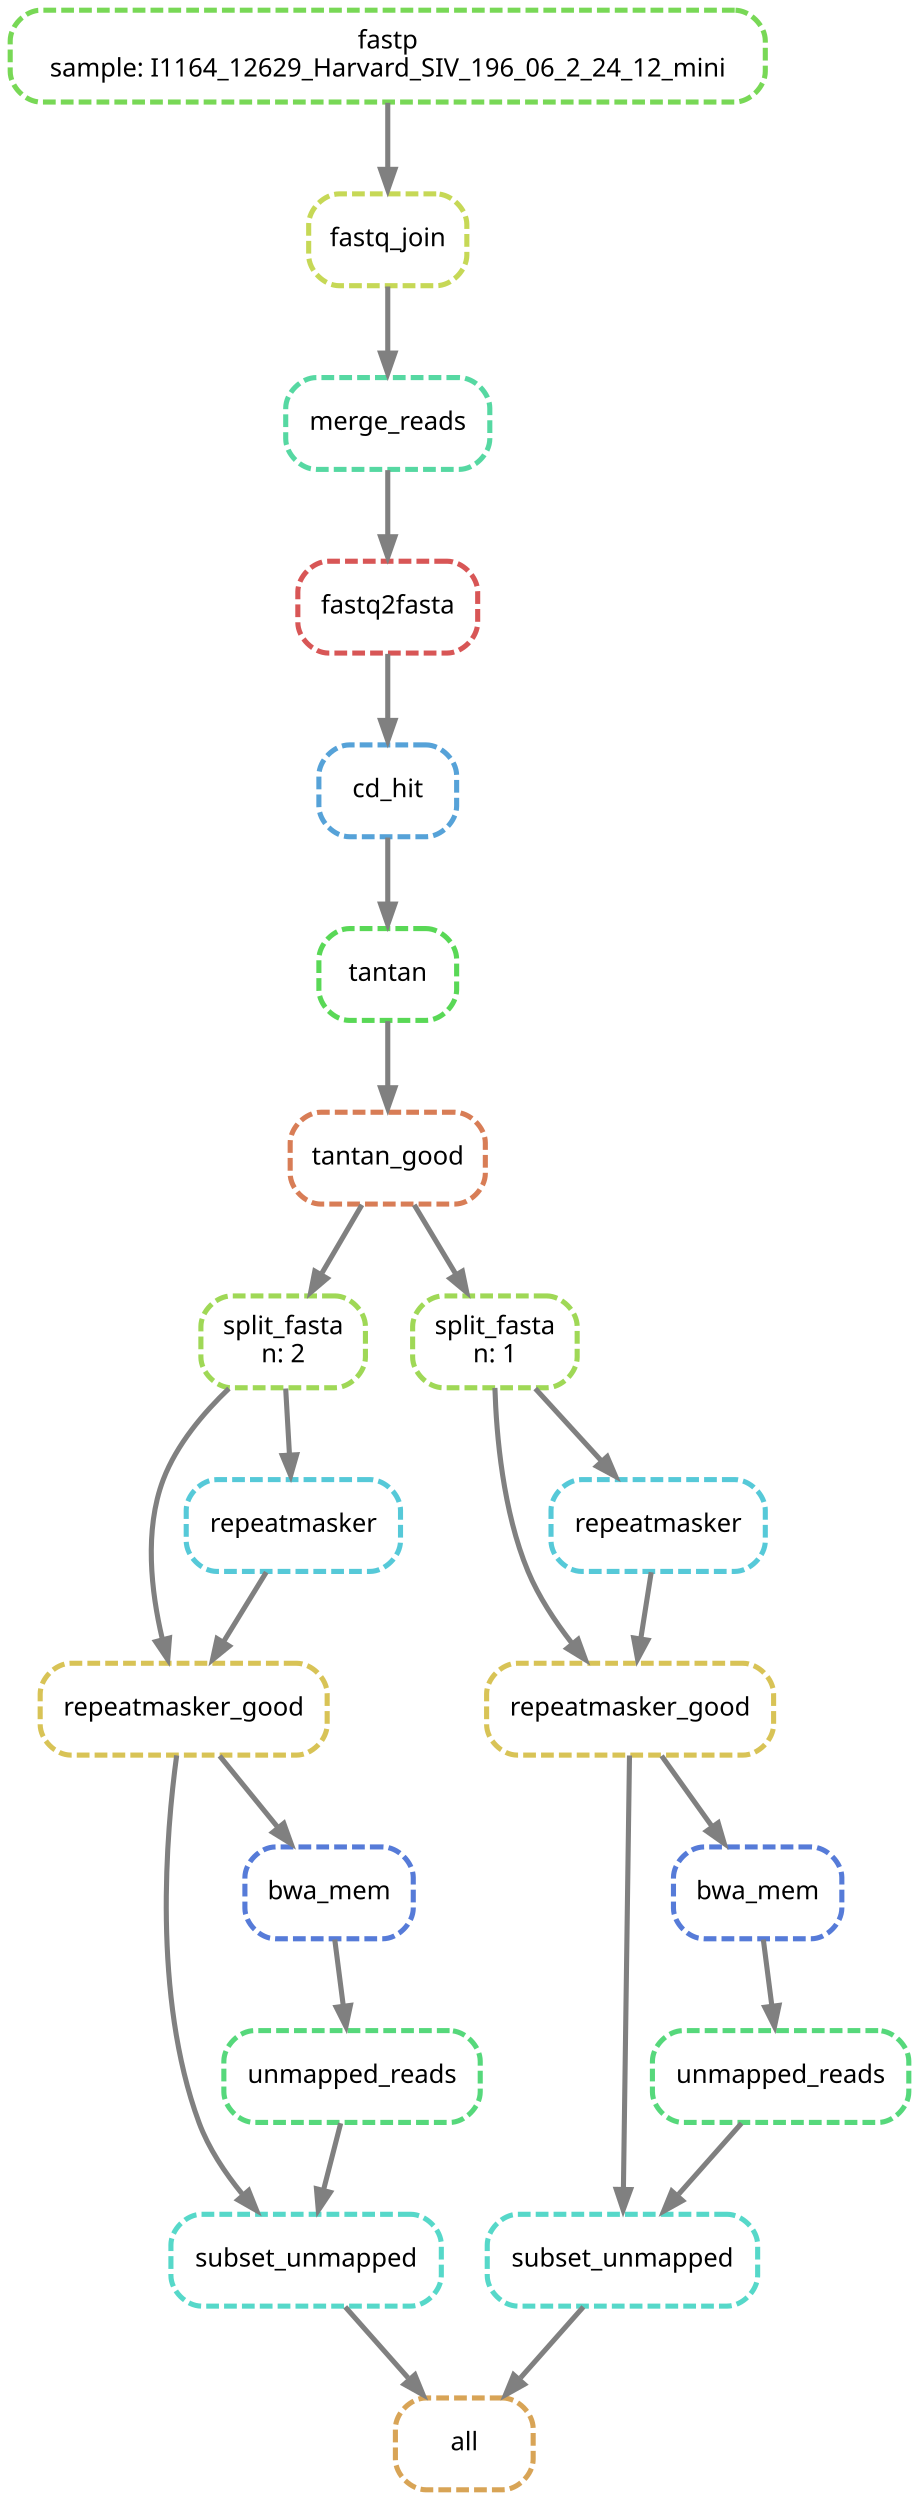
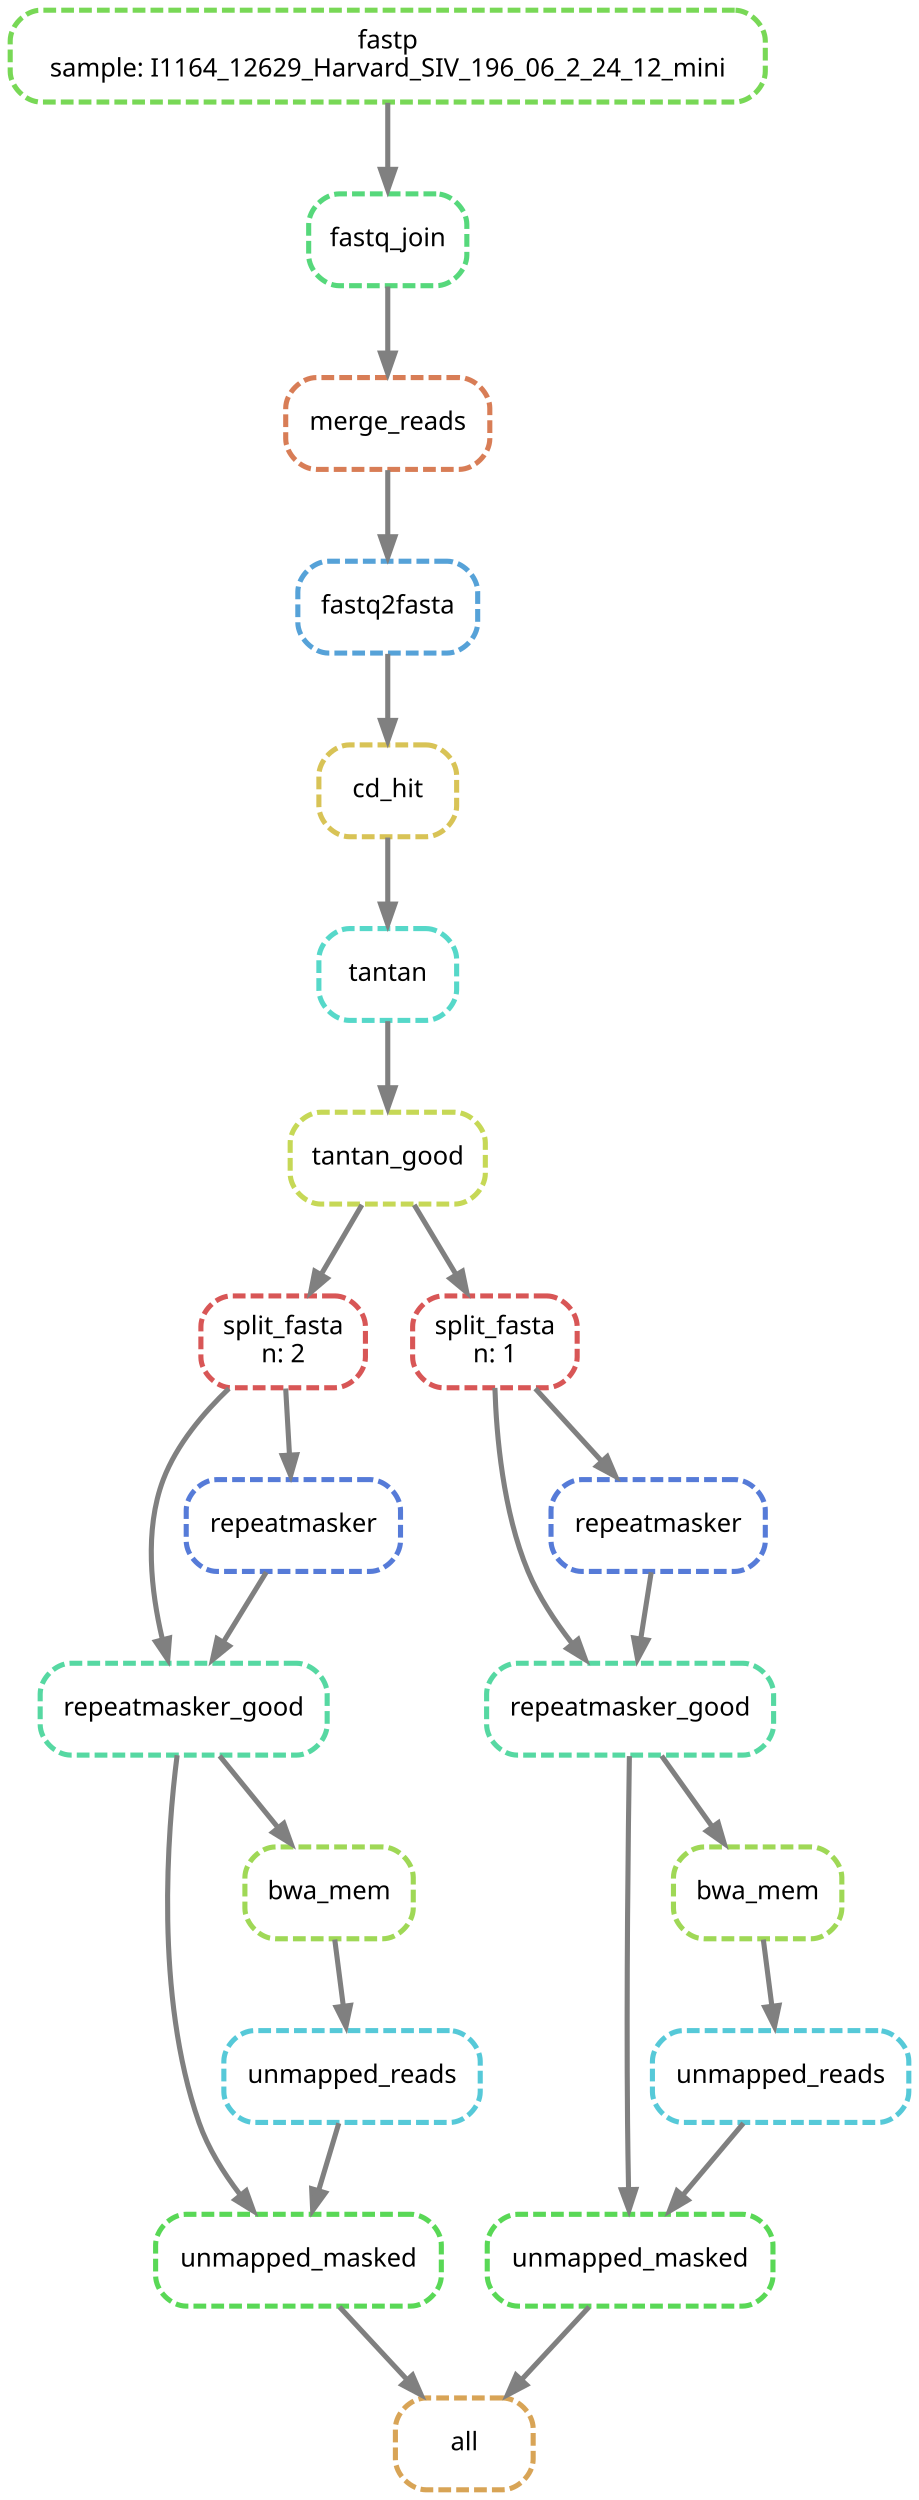
<svg xmlns="http://www.w3.org/2000/svg" width="360pt" height="980pt" viewBox="0.00 0.00 360.00 980.00">
  <g id="graph0" class="graph" transform="scale(1 1) rotate(0) translate(4 976)">
    <polygon fill="white" stroke="white" points="-4,5 -4,-976 357,-976 357,5 -4,5" />
    <g id="node1" class="node">
      <path fill="none" stroke="#d8a456" stroke-width="2" stroke-dasharray="5,2" d="M193,-36C193,-36 163,-36 163,-36 157,-36 151,-30 151,-24 151,-24 151,-12 151,-12 151,-6 157,-0 163,-0 163,-0 193,-0 193,-0 199,-0 205,-6 205,-12 205,-12 205,-24 205,-24 205,-30 199,-36 193,-36" />
      <text text-anchor="middle" x="178" y="-15.5" font-family="sans" font-size="10.00">all</text>
    </g>
    <g id="node2" class="node">
-       <path fill="none" stroke="#56d8c9" stroke-width="2" stroke-dasharray="5,2" d="M157,-108C157,-108 75,-108 75,-108 69,-108 63,-102 63,-96 63,-96 63,-84 63,-84 63,-78 69,-72 75,-72 75,-72 157,-72 157,-72 163,-72 169,-78 169,-84 169,-84 169,-96 169,-96 169,-102 163,-108 157,-108" />
-       <text text-anchor="middle" x="116" y="-87.5" font-family="sans" font-size="10.00">subset_unmapped</text>
+       <path fill="none" stroke="#59d856" stroke-width="2" stroke-dasharray="5,2" d="M157,-108C157,-108 69,-108 69,-108 63,-108 57,-102 57,-96 57,-96 57,-84 57,-84 57,-78 63,-72 69,-72 69,-72 157,-72 157,-72 163,-72 169,-78 169,-84 169,-84 169,-96 169,-96 169,-102 163,-108 157,-108" />
+       <text text-anchor="middle" x="113" y="-87.5" font-family="sans" font-size="10.00">unmapped_masked</text>
    </g>
    <g id="edge1" class="edge">
-       <path fill="none" stroke="grey" stroke-width="2" d="M131.326,-71.697C138.759,-63.305 147.823,-53.071 155.98,-43.861" />
-       <polygon fill="grey" stroke="grey" points="158.84,-45.911 162.85,-36.104 153.6,-41.27 158.84,-45.911" />
+       <path fill="none" stroke="grey" stroke-width="2" d="M129.067,-71.697C136.939,-63.22 146.555,-52.864 155.173,-43.583" />
+       <polygon fill="grey" stroke="grey" points="157.878,-45.814 162.117,-36.104 152.748,-41.051 157.878,-45.814" />
    </g>
    <g id="node3" class="node">
-       <path fill="none" stroke="#56d8c9" stroke-width="2" stroke-dasharray="5,2" d="M281,-108C281,-108 199,-108 199,-108 193,-108 187,-102 187,-96 187,-96 187,-84 187,-84 187,-78 193,-72 199,-72 199,-72 281,-72 281,-72 287,-72 293,-78 293,-84 293,-84 293,-96 293,-96 293,-102 287,-108 281,-108" />
-       <text text-anchor="middle" x="240" y="-87.5" font-family="sans" font-size="10.00">subset_unmapped</text>
+       <path fill="none" stroke="#59d856" stroke-width="2" stroke-dasharray="5,2" d="M287,-108C287,-108 199,-108 199,-108 193,-108 187,-102 187,-96 187,-96 187,-84 187,-84 187,-78 193,-72 199,-72 199,-72 287,-72 287,-72 293,-72 299,-78 299,-84 299,-84 299,-96 299,-96 299,-102 293,-108 287,-108" />
+       <text text-anchor="middle" x="243" y="-87.5" font-family="sans" font-size="10.00">unmapped_masked</text>
    </g>
    <g id="edge2" class="edge">
-       <path fill="none" stroke="grey" stroke-width="2" d="M224.674,-71.697C217.241,-63.305 208.177,-53.071 200.02,-43.861" />
-       <polygon fill="grey" stroke="grey" points="202.4,-41.27 193.15,-36.104 197.16,-45.911 202.4,-41.27" />
+       <path fill="none" stroke="grey" stroke-width="2" d="M226.933,-71.697C219.061,-63.22 209.445,-52.864 200.827,-43.583" />
+       <polygon fill="grey" stroke="grey" points="203.252,-41.051 193.883,-36.104 198.122,-45.814 203.252,-41.051" />
    </g>
    <g id="node4" class="node">
-       <path fill="none" stroke="#56d87b" stroke-width="2" stroke-dasharray="5,2" d="M172.25,-180C172.25,-180 95.75,-180 95.75,-180 89.75,-180 83.75,-174 83.75,-168 83.75,-168 83.75,-156 83.75,-156 83.75,-150 89.75,-144 95.75,-144 95.75,-144 172.25,-144 172.25,-144 178.25,-144 184.25,-150 184.25,-156 184.25,-156 184.25,-168 184.25,-168 184.25,-174 178.25,-180 172.25,-180" />
+       <path fill="none" stroke="#56c9d8" stroke-width="2" stroke-dasharray="5,2" d="M172.25,-180C172.25,-180 95.75,-180 95.75,-180 89.75,-180 83.75,-174 83.75,-168 83.75,-168 83.75,-156 83.75,-156 83.75,-150 89.75,-144 95.75,-144 95.75,-144 172.25,-144 172.25,-144 178.25,-144 184.25,-150 184.25,-156 184.25,-156 184.25,-168 184.25,-168 184.25,-174 178.25,-180 172.25,-180" />
      <text text-anchor="middle" x="134" y="-159.5" font-family="sans" font-size="10.00">unmapped_reads</text>
    </g>
    <g id="edge3" class="edge">
-       <path fill="none" stroke="grey" stroke-width="2" d="M129.551,-143.697C127.545,-135.898 125.131,-126.509 122.899,-117.829" />
-       <polygon fill="grey" stroke="grey" points="126.278,-116.918 120.398,-108.104 119.499,-118.661 126.278,-116.918" />
+       <path fill="none" stroke="grey" stroke-width="2" d="M128.809,-143.697C126.469,-135.898 123.653,-126.509 121.049,-117.829" />
+       <polygon fill="grey" stroke="grey" points="124.357,-116.677 118.131,-108.104 117.652,-118.688 124.357,-116.677" />
    </g>
    <g id="node5" class="node">
-       <path fill="none" stroke="#d8c356" stroke-width="2" stroke-dasharray="5,2" d="M112.25,-324C112.25,-324 23.75,-324 23.75,-324 17.75,-324 11.75,-318 11.75,-312 11.75,-312 11.75,-300 11.75,-300 11.75,-294 17.75,-288 23.75,-288 23.75,-288 112.25,-288 112.25,-288 118.25,-288 124.25,-294 124.25,-300 124.25,-300 124.25,-312 124.25,-312 124.25,-318 118.25,-324 112.25,-324" />
+       <path fill="none" stroke="#56d8a2" stroke-width="2" stroke-dasharray="5,2" d="M112.25,-324C112.25,-324 23.75,-324 23.75,-324 17.75,-324 11.75,-318 11.75,-312 11.75,-312 11.75,-300 11.75,-300 11.75,-294 17.75,-288 23.75,-288 23.75,-288 112.25,-288 112.25,-288 118.25,-288 124.25,-294 124.25,-300 124.25,-300 124.25,-312 124.25,-312 124.25,-318 118.25,-324 112.25,-324" />
      <text text-anchor="middle" x="68" y="-303.5" font-family="sans" font-size="10.00">repeatmasker_good</text>
    </g>
    <g id="edge4" class="edge">
-       <path fill="none" stroke="grey" stroke-width="2" d="M65.255,-287.879C61.145,-257.713 55.69,-193.593 74,-144 77.721,-133.923 84.147,-124.278 90.87,-116.045" />
-       <polygon fill="grey" stroke="grey" points="93.672,-118.157 97.602,-108.318 88.394,-113.558 93.672,-118.157" />
+       <path fill="none" stroke="grey" stroke-width="2" d="M65.438,-287.945C61.611,-257.88 56.579,-193.912 74,-144 77.501,-133.969 83.606,-124.232 89.96,-115.898" />
+       <polygon fill="grey" stroke="grey" points="92.725,-118.044 96.31,-108.074 87.29,-113.633 92.725,-118.044" />
    </g>
    <g id="node8" class="node">
-       <path fill="none" stroke="#567bd8" stroke-width="2" stroke-dasharray="5,2" d="M146,-252C146,-252 104,-252 104,-252 98,-252 92,-246 92,-240 92,-240 92,-228 92,-228 92,-222 98,-216 104,-216 104,-216 146,-216 146,-216 152,-216 158,-222 158,-228 158,-228 158,-240 158,-240 158,-246 152,-252 146,-252" />
+       <path fill="none" stroke="#9fd856" stroke-width="2" stroke-dasharray="5,2" d="M146,-252C146,-252 104,-252 104,-252 98,-252 92,-246 92,-240 92,-240 92,-228 92,-228 92,-222 98,-216 104,-216 104,-216 146,-216 146,-216 152,-216 158,-222 158,-228 158,-228 158,-240 158,-240 158,-246 152,-252 146,-252" />
      <text text-anchor="middle" x="125" y="-231.5" font-family="sans" font-size="10.00">bwa_mem</text>
    </g>
    <g id="edge13" class="edge">
      <path fill="none" stroke="grey" stroke-width="2" d="M82.09,-287.697C88.923,-279.305 97.257,-269.07 104.756,-259.861" />
      <polygon fill="grey" stroke="grey" points="107.472,-262.069 111.072,-252.104 102.044,-257.649 107.472,-262.069" />
    </g>
    <g id="node6" class="node">
-       <path fill="none" stroke="#56d87b" stroke-width="2" stroke-dasharray="5,2" d="M340.25,-180C340.25,-180 263.75,-180 263.75,-180 257.75,-180 251.75,-174 251.75,-168 251.75,-168 251.75,-156 251.75,-156 251.75,-150 257.75,-144 263.75,-144 263.75,-144 340.25,-144 340.25,-144 346.25,-144 352.25,-150 352.25,-156 352.25,-156 352.25,-168 352.25,-168 352.25,-174 346.25,-180 340.25,-180" />
+       <path fill="none" stroke="#56c9d8" stroke-width="2" stroke-dasharray="5,2" d="M340.25,-180C340.25,-180 263.75,-180 263.75,-180 257.75,-180 251.75,-174 251.75,-168 251.75,-168 251.75,-156 251.75,-156 251.75,-150 257.75,-144 263.75,-144 263.75,-144 340.25,-144 340.25,-144 346.25,-144 352.25,-150 352.25,-156 352.25,-156 352.25,-168 352.25,-168 352.25,-174 346.25,-180 340.25,-180" />
      <text text-anchor="middle" x="302" y="-159.5" font-family="sans" font-size="10.00">unmapped_reads</text>
    </g>
    <g id="edge5" class="edge">
-       <path fill="none" stroke="grey" stroke-width="2" d="M286.674,-143.697C279.241,-135.305 270.177,-125.07 262.02,-115.861" />
-       <polygon fill="grey" stroke="grey" points="264.4,-113.27 255.15,-108.104 259.16,-117.911 264.4,-113.27" />
+       <path fill="none" stroke="grey" stroke-width="2" d="M287.416,-143.697C280.342,-135.305 271.717,-125.07 263.955,-115.861" />
+       <polygon fill="grey" stroke="grey" points="266.537,-113.495 257.417,-108.104 261.185,-118.006 266.537,-113.495" />
    </g>
    <g id="node7" class="node">
-       <path fill="none" stroke="#d8c356" stroke-width="2" stroke-dasharray="5,2" d="M287.25,-324C287.25,-324 198.75,-324 198.75,-324 192.75,-324 186.75,-318 186.75,-312 186.75,-312 186.75,-300 186.75,-300 186.75,-294 192.75,-288 198.75,-288 198.75,-288 287.25,-288 287.25,-288 293.25,-288 299.25,-294 299.25,-300 299.25,-300 299.25,-312 299.25,-312 299.25,-318 293.25,-324 287.25,-324" />
+       <path fill="none" stroke="#56d8a2" stroke-width="2" stroke-dasharray="5,2" d="M287.25,-324C287.25,-324 198.75,-324 198.75,-324 192.75,-324 186.75,-318 186.75,-312 186.75,-312 186.75,-300 186.75,-300 186.75,-294 192.75,-288 198.75,-288 198.75,-288 287.25,-288 287.25,-288 293.25,-288 299.25,-294 299.25,-300 299.25,-300 299.25,-312 299.25,-312 299.25,-318 293.25,-324 287.25,-324" />
      <text text-anchor="middle" x="243" y="-303.5" font-family="sans" font-size="10.00">repeatmasker_good</text>
    </g>
    <g id="edge6" class="edge">
-       <path fill="none" stroke="grey" stroke-width="2" d="M242.76,-287.849C242.241,-250.832 241.012,-163.181 240.384,-118.386" />
-       <polygon fill="grey" stroke="grey" points="243.882,-118.182 240.242,-108.232 236.882,-118.281 243.882,-118.182" />
+       <path fill="none" stroke="grey" stroke-width="2" d="M242.714,-287.608C242.268,-258.083 241.507,-196.268 242,-144 242.078,-135.682 242.226,-126.63 242.384,-118.4" />
+       <polygon fill="grey" stroke="grey" points="245.888,-118.254 242.594,-108.185 238.89,-118.111 245.888,-118.254" />
    </g>
    <g id="node11" class="node">
-       <path fill="none" stroke="#567bd8" stroke-width="2" stroke-dasharray="5,2" d="M314,-252C314,-252 272,-252 272,-252 266,-252 260,-246 260,-240 260,-240 260,-228 260,-228 260,-222 266,-216 272,-216 272,-216 314,-216 314,-216 320,-216 326,-222 326,-228 326,-228 326,-240 326,-240 326,-246 320,-252 314,-252" />
+       <path fill="none" stroke="#9fd856" stroke-width="2" stroke-dasharray="5,2" d="M314,-252C314,-252 272,-252 272,-252 266,-252 260,-246 260,-240 260,-240 260,-228 260,-228 260,-222 266,-216 272,-216 272,-216 314,-216 314,-216 320,-216 326,-222 326,-228 326,-228 326,-240 326,-240 326,-246 320,-252 314,-252" />
      <text text-anchor="middle" x="293" y="-231.5" font-family="sans" font-size="10.00">bwa_mem</text>
    </g>
    <g id="edge16" class="edge">
      <path fill="none" stroke="grey" stroke-width="2" d="M255.36,-287.697C261.233,-279.474 268.369,-269.483 274.842,-260.421" />
      <polygon fill="grey" stroke="grey" points="277.818,-262.276 280.783,-252.104 272.122,-258.207 277.818,-262.276" />
    </g>
    <g id="edge7" class="edge">
      <path fill="none" stroke="grey" stroke-width="2" d="M127.225,-215.697C128.217,-207.983 129.408,-198.712 130.514,-190.112" />
      <polygon fill="grey" stroke="grey" points="133.997,-190.469 131.801,-180.104 127.054,-189.576 133.997,-190.469" />
    </g>
    <g id="node9" class="node">
-       <path fill="none" stroke="#56c9d8" stroke-width="2" stroke-dasharray="5,2" d="M141,-396C141,-396 81,-396 81,-396 75,-396 69,-390 69,-384 69,-384 69,-372 69,-372 69,-366 75,-360 81,-360 81,-360 141,-360 141,-360 147,-360 153,-366 153,-372 153,-372 153,-384 153,-384 153,-390 147,-396 141,-396" />
+       <path fill="none" stroke="#567bd8" stroke-width="2" stroke-dasharray="5,2" d="M141,-396C141,-396 81,-396 81,-396 75,-396 69,-390 69,-384 69,-384 69,-372 69,-372 69,-366 75,-360 81,-360 81,-360 141,-360 141,-360 147,-360 153,-366 153,-372 153,-372 153,-384 153,-384 153,-390 147,-396 141,-396" />
      <text text-anchor="middle" x="111" y="-375.5" font-family="sans" font-size="10.00">repeatmasker</text>
    </g>
    <g id="edge8" class="edge">
      <path fill="none" stroke="grey" stroke-width="2" d="M100.371,-359.697C95.372,-351.559 89.309,-341.689 83.788,-332.701" />
      <polygon fill="grey" stroke="grey" points="86.723,-330.793 78.507,-324.104 80.759,-334.457 86.723,-330.793" />
    </g>
    <g id="node10" class="node">
-       <path fill="none" stroke="#9fd856" stroke-width="2" stroke-dasharray="5,2" d="M127.25,-468C127.25,-468 86.75,-468 86.75,-468 80.75,-468 74.75,-462 74.75,-456 74.75,-456 74.75,-444 74.75,-444 74.75,-438 80.75,-432 86.75,-432 86.75,-432 127.25,-432 127.25,-432 133.25,-432 139.25,-438 139.25,-444 139.25,-444 139.25,-456 139.25,-456 139.25,-462 133.25,-468 127.25,-468" />
+       <path fill="none" stroke="#d85656" stroke-width="2" stroke-dasharray="5,2" d="M127.25,-468C127.25,-468 86.75,-468 86.75,-468 80.75,-468 74.75,-462 74.75,-456 74.75,-456 74.75,-444 74.75,-444 74.75,-438 80.75,-432 86.75,-432 86.75,-432 127.25,-432 127.25,-432 133.25,-432 139.25,-438 139.25,-444 139.25,-444 139.25,-456 139.25,-456 139.25,-462 133.25,-468 127.25,-468" />
      <text text-anchor="middle" x="107" y="-453" font-family="sans" font-size="10.00">split_fasta</text>
      <text text-anchor="middle" x="107" y="-442" font-family="sans" font-size="10.00">n: 2</text>
    </g>
    <g id="edge9" class="edge">
      <path fill="none" stroke="grey" stroke-width="2" d="M85.733,-431.701C75.891,-422.305 65.237,-409.798 60,-396 52.453,-376.116 55.284,-352.005 59.541,-333.896" />
      <polygon fill="grey" stroke="grey" points="62.984,-334.567 62.145,-324.005 56.215,-332.785 62.984,-334.567" />
    </g>
    <g id="edge14" class="edge">
      <path fill="none" stroke="grey" stroke-width="2" d="M107.989,-431.697C108.43,-423.983 108.959,-414.712 109.451,-406.112" />
      <polygon fill="grey" stroke="grey" points="112.946,-406.288 110.023,-396.104 105.958,-405.888 112.946,-406.288" />
    </g>
    <g id="edge10" class="edge">
      <path fill="none" stroke="grey" stroke-width="2" d="M295.225,-215.697C296.217,-207.983 297.408,-198.712 298.514,-190.112" />
      <polygon fill="grey" stroke="grey" points="301.997,-190.469 299.801,-180.104 295.054,-189.576 301.997,-190.469" />
    </g>
    <g id="node12" class="node">
-       <path fill="none" stroke="#56c9d8" stroke-width="2" stroke-dasharray="5,2" d="M284,-396C284,-396 224,-396 224,-396 218,-396 212,-390 212,-384 212,-384 212,-372 212,-372 212,-366 218,-360 224,-360 224,-360 284,-360 284,-360 290,-360 296,-366 296,-372 296,-372 296,-384 296,-384 296,-390 290,-396 284,-396" />
+       <path fill="none" stroke="#567bd8" stroke-width="2" stroke-dasharray="5,2" d="M284,-396C284,-396 224,-396 224,-396 218,-396 212,-390 212,-384 212,-384 212,-372 212,-372 212,-366 218,-360 224,-360 224,-360 284,-360 284,-360 290,-360 296,-366 296,-372 296,-372 296,-384 296,-384 296,-390 290,-396 284,-396" />
      <text text-anchor="middle" x="254" y="-375.5" font-family="sans" font-size="10.00">repeatmasker</text>
    </g>
    <g id="edge11" class="edge">
      <path fill="none" stroke="grey" stroke-width="2" d="M251.281,-359.697C250.069,-351.983 248.612,-342.712 247.261,-334.112" />
      <polygon fill="grey" stroke="grey" points="250.698,-333.44 245.688,-324.104 243.783,-334.526 250.698,-333.44" />
    </g>
    <g id="node13" class="node">
-       <path fill="none" stroke="#9fd856" stroke-width="2" stroke-dasharray="5,2" d="M210.25,-468C210.25,-468 169.75,-468 169.75,-468 163.75,-468 157.75,-462 157.75,-456 157.75,-456 157.75,-444 157.75,-444 157.75,-438 163.75,-432 169.75,-432 169.75,-432 210.25,-432 210.25,-432 216.25,-432 222.25,-438 222.25,-444 222.25,-444 222.25,-456 222.25,-456 222.25,-462 216.25,-468 210.25,-468" />
+       <path fill="none" stroke="#d85656" stroke-width="2" stroke-dasharray="5,2" d="M210.25,-468C210.25,-468 169.75,-468 169.75,-468 163.75,-468 157.75,-462 157.75,-456 157.75,-456 157.75,-444 157.75,-444 157.75,-438 163.75,-432 169.75,-432 169.75,-432 210.25,-432 210.25,-432 216.25,-432 222.25,-438 222.25,-444 222.25,-444 222.25,-456 222.25,-456 222.25,-462 216.25,-468 210.25,-468" />
      <text text-anchor="middle" x="190" y="-453" font-family="sans" font-size="10.00">split_fasta</text>
      <text text-anchor="middle" x="190" y="-442" font-family="sans" font-size="10.00">n: 1</text>
    </g>
    <g id="edge12" class="edge">
      <path fill="none" stroke="grey" stroke-width="2" d="M190.005,-431.934C190.569,-413.509 193.127,-383.63 203,-360 207.133,-350.108 213.542,-340.408 220.028,-332.067" />
      <polygon fill="grey" stroke="grey" points="222.826,-334.175 226.458,-324.222 217.412,-329.737 222.826,-334.175" />
    </g>
    <g id="edge17" class="edge">
      <path fill="none" stroke="grey" stroke-width="2" d="M205.82,-431.697C213.57,-423.22 223.039,-412.864 231.524,-403.583" />
      <polygon fill="grey" stroke="grey" points="234.197,-405.846 238.362,-396.104 229.031,-401.123 234.197,-405.846" />
    </g>
    <g id="node14" class="node">
-       <path fill="none" stroke="#d87d56" stroke-width="2" stroke-dasharray="5,2" d="M174.25,-540C174.25,-540 121.75,-540 121.75,-540 115.75,-540 109.75,-534 109.75,-528 109.75,-528 109.75,-516 109.75,-516 109.75,-510 115.75,-504 121.75,-504 121.75,-504 174.25,-504 174.25,-504 180.25,-504 186.25,-510 186.25,-516 186.25,-516 186.25,-528 186.25,-528 186.25,-534 180.25,-540 174.25,-540" />
+       <path fill="none" stroke="#c6d856" stroke-width="2" stroke-dasharray="5,2" d="M174.25,-540C174.25,-540 121.75,-540 121.75,-540 115.75,-540 109.75,-534 109.75,-528 109.75,-528 109.75,-516 109.75,-516 109.75,-510 115.75,-504 121.75,-504 121.75,-504 174.25,-504 174.25,-504 180.25,-504 186.25,-510 186.25,-516 186.25,-516 186.25,-528 186.25,-528 186.25,-534 180.25,-540 174.25,-540" />
      <text text-anchor="middle" x="148" y="-519.5" font-family="sans" font-size="10.00">tantan_good</text>
    </g>
    <g id="edge15" class="edge">
      <path fill="none" stroke="grey" stroke-width="2" d="M137.865,-503.697C133.148,-495.644 127.438,-485.894 122.218,-476.982" />
      <polygon fill="grey" stroke="grey" points="125.092,-474.964 117.018,-468.104 119.052,-478.502 125.092,-474.964" />
    </g>
    <g id="edge18" class="edge">
      <path fill="none" stroke="grey" stroke-width="2" d="M158.382,-503.697C163.265,-495.559 169.187,-485.689 174.579,-476.701" />
      <polygon fill="grey" stroke="grey" points="177.594,-478.48 179.737,-468.104 171.591,-474.879 177.594,-478.48" />
    </g>
    <g id="node15" class="node">
-       <path fill="none" stroke="#59d856" stroke-width="2" stroke-dasharray="5,2" d="M163,-612C163,-612 133,-612 133,-612 127,-612 121,-606 121,-600 121,-600 121,-588 121,-588 121,-582 127,-576 133,-576 133,-576 163,-576 163,-576 169,-576 175,-582 175,-588 175,-588 175,-600 175,-600 175,-606 169,-612 163,-612" />
+       <path fill="none" stroke="#56d8c9" stroke-width="2" stroke-dasharray="5,2" d="M163,-612C163,-612 133,-612 133,-612 127,-612 121,-606 121,-600 121,-600 121,-588 121,-588 121,-582 127,-576 133,-576 133,-576 163,-576 163,-576 169,-576 175,-582 175,-588 175,-588 175,-600 175,-600 175,-606 169,-612 163,-612" />
      <text text-anchor="middle" x="148" y="-591.5" font-family="sans" font-size="10.00">tantan</text>
    </g>
    <g id="edge19" class="edge">
      <path fill="none" stroke="grey" stroke-width="2" d="M148,-575.697C148,-567.983 148,-558.712 148,-550.112" />
      <polygon fill="grey" stroke="grey" points="151.5,-550.104 148,-540.104 144.5,-550.104 151.5,-550.104" />
    </g>
    <g id="node16" class="node">
-       <path fill="none" stroke="#56a2d8" stroke-width="2" stroke-dasharray="5,2" d="M163,-684C163,-684 133,-684 133,-684 127,-684 121,-678 121,-672 121,-672 121,-660 121,-660 121,-654 127,-648 133,-648 133,-648 163,-648 163,-648 169,-648 175,-654 175,-660 175,-660 175,-672 175,-672 175,-678 169,-684 163,-684" />
+       <path fill="none" stroke="#d8c356" stroke-width="2" stroke-dasharray="5,2" d="M163,-684C163,-684 133,-684 133,-684 127,-684 121,-678 121,-672 121,-672 121,-660 121,-660 121,-654 127,-648 133,-648 133,-648 163,-648 163,-648 169,-648 175,-654 175,-660 175,-660 175,-672 175,-672 175,-678 169,-684 163,-684" />
      <text text-anchor="middle" x="148" y="-663.5" font-family="sans" font-size="10.00">cd_hit</text>
    </g>
    <g id="edge20" class="edge">
      <path fill="none" stroke="grey" stroke-width="2" d="M148,-647.697C148,-639.983 148,-630.712 148,-622.112" />
      <polygon fill="grey" stroke="grey" points="151.5,-622.104 148,-612.104 144.5,-622.104 151.5,-622.104" />
    </g>
    <g id="node17" class="node">
-       <path fill="none" stroke="#d85656" stroke-width="2" stroke-dasharray="5,2" d="M171.25,-756C171.25,-756 124.75,-756 124.75,-756 118.75,-756 112.75,-750 112.75,-744 112.75,-744 112.75,-732 112.75,-732 112.75,-726 118.75,-720 124.75,-720 124.75,-720 171.25,-720 171.25,-720 177.25,-720 183.25,-726 183.25,-732 183.25,-732 183.25,-744 183.25,-744 183.25,-750 177.25,-756 171.25,-756" />
+       <path fill="none" stroke="#56a2d8" stroke-width="2" stroke-dasharray="5,2" d="M171.25,-756C171.25,-756 124.75,-756 124.75,-756 118.75,-756 112.75,-750 112.75,-744 112.75,-744 112.75,-732 112.75,-732 112.75,-726 118.75,-720 124.75,-720 124.75,-720 171.25,-720 171.25,-720 177.25,-720 183.25,-726 183.25,-732 183.25,-732 183.25,-744 183.25,-744 183.25,-750 177.25,-756 171.25,-756" />
      <text text-anchor="middle" x="148" y="-735.5" font-family="sans" font-size="10.00">fastq2fasta</text>
    </g>
    <g id="edge21" class="edge">
      <path fill="none" stroke="grey" stroke-width="2" d="M148,-719.697C148,-711.983 148,-702.712 148,-694.112" />
      <polygon fill="grey" stroke="grey" points="151.5,-694.104 148,-684.104 144.5,-694.104 151.5,-694.104" />
    </g>
    <g id="node18" class="node">
-       <path fill="none" stroke="#56d8a2" stroke-width="2" stroke-dasharray="5,2" d="M176,-828C176,-828 120,-828 120,-828 114,-828 108,-822 108,-816 108,-816 108,-804 108,-804 108,-798 114,-792 120,-792 120,-792 176,-792 176,-792 182,-792 188,-798 188,-804 188,-804 188,-816 188,-816 188,-822 182,-828 176,-828" />
+       <path fill="none" stroke="#d87d56" stroke-width="2" stroke-dasharray="5,2" d="M176,-828C176,-828 120,-828 120,-828 114,-828 108,-822 108,-816 108,-816 108,-804 108,-804 108,-798 114,-792 120,-792 120,-792 176,-792 176,-792 182,-792 188,-798 188,-804 188,-804 188,-816 188,-816 188,-822 182,-828 176,-828" />
      <text text-anchor="middle" x="148" y="-807.5" font-family="sans" font-size="10.00">merge_reads</text>
    </g>
    <g id="edge22" class="edge">
      <path fill="none" stroke="grey" stroke-width="2" d="M148,-791.697C148,-783.983 148,-774.712 148,-766.112" />
      <polygon fill="grey" stroke="grey" points="151.5,-766.104 148,-756.104 144.5,-766.104 151.5,-766.104" />
    </g>
    <g id="node19" class="node">
-       <path fill="none" stroke="#c6d856" stroke-width="2" stroke-dasharray="5,2" d="M167,-900C167,-900 129,-900 129,-900 123,-900 117,-894 117,-888 117,-888 117,-876 117,-876 117,-870 123,-864 129,-864 129,-864 167,-864 167,-864 173,-864 179,-870 179,-876 179,-876 179,-888 179,-888 179,-894 173,-900 167,-900" />
+       <path fill="none" stroke="#56d87b" stroke-width="2" stroke-dasharray="5,2" d="M167,-900C167,-900 129,-900 129,-900 123,-900 117,-894 117,-888 117,-888 117,-876 117,-876 117,-870 123,-864 129,-864 129,-864 167,-864 167,-864 173,-864 179,-870 179,-876 179,-876 179,-888 179,-888 179,-894 173,-900 167,-900" />
      <text text-anchor="middle" x="148" y="-879.5" font-family="sans" font-size="10.00">fastq_join</text>
    </g>
    <g id="edge23" class="edge">
      <path fill="none" stroke="grey" stroke-width="2" d="M148,-863.697C148,-855.983 148,-846.712 148,-838.112" />
      <polygon fill="grey" stroke="grey" points="151.5,-838.104 148,-828.104 144.5,-838.104 151.5,-838.104" />
    </g>
    <g id="node20" class="node">
      <path fill="none" stroke="#78d856" stroke-width="2" stroke-dasharray="5,2" d="M284,-972C284,-972 12,-972 12,-972 6,-972 0,-966 0,-960 0,-960 0,-948 0,-948 0,-942 6,-936 12,-936 12,-936 284,-936 284,-936 290,-936 296,-942 296,-948 296,-948 296,-960 296,-960 296,-966 290,-972 284,-972" />
      <text text-anchor="middle" x="148" y="-957" font-family="sans" font-size="10.00">fastp</text>
      <text text-anchor="middle" x="148" y="-946" font-family="sans" font-size="10.00">sample: I1164_12629_Harvard_SIV_196_06_2_24_12_mini</text>
    </g>
    <g id="edge24" class="edge">
      <path fill="none" stroke="grey" stroke-width="2" d="M148,-935.697C148,-927.983 148,-918.712 148,-910.112" />
      <polygon fill="grey" stroke="grey" points="151.5,-910.104 148,-900.104 144.5,-910.104 151.5,-910.104" />
    </g>
  </g>
</svg>
